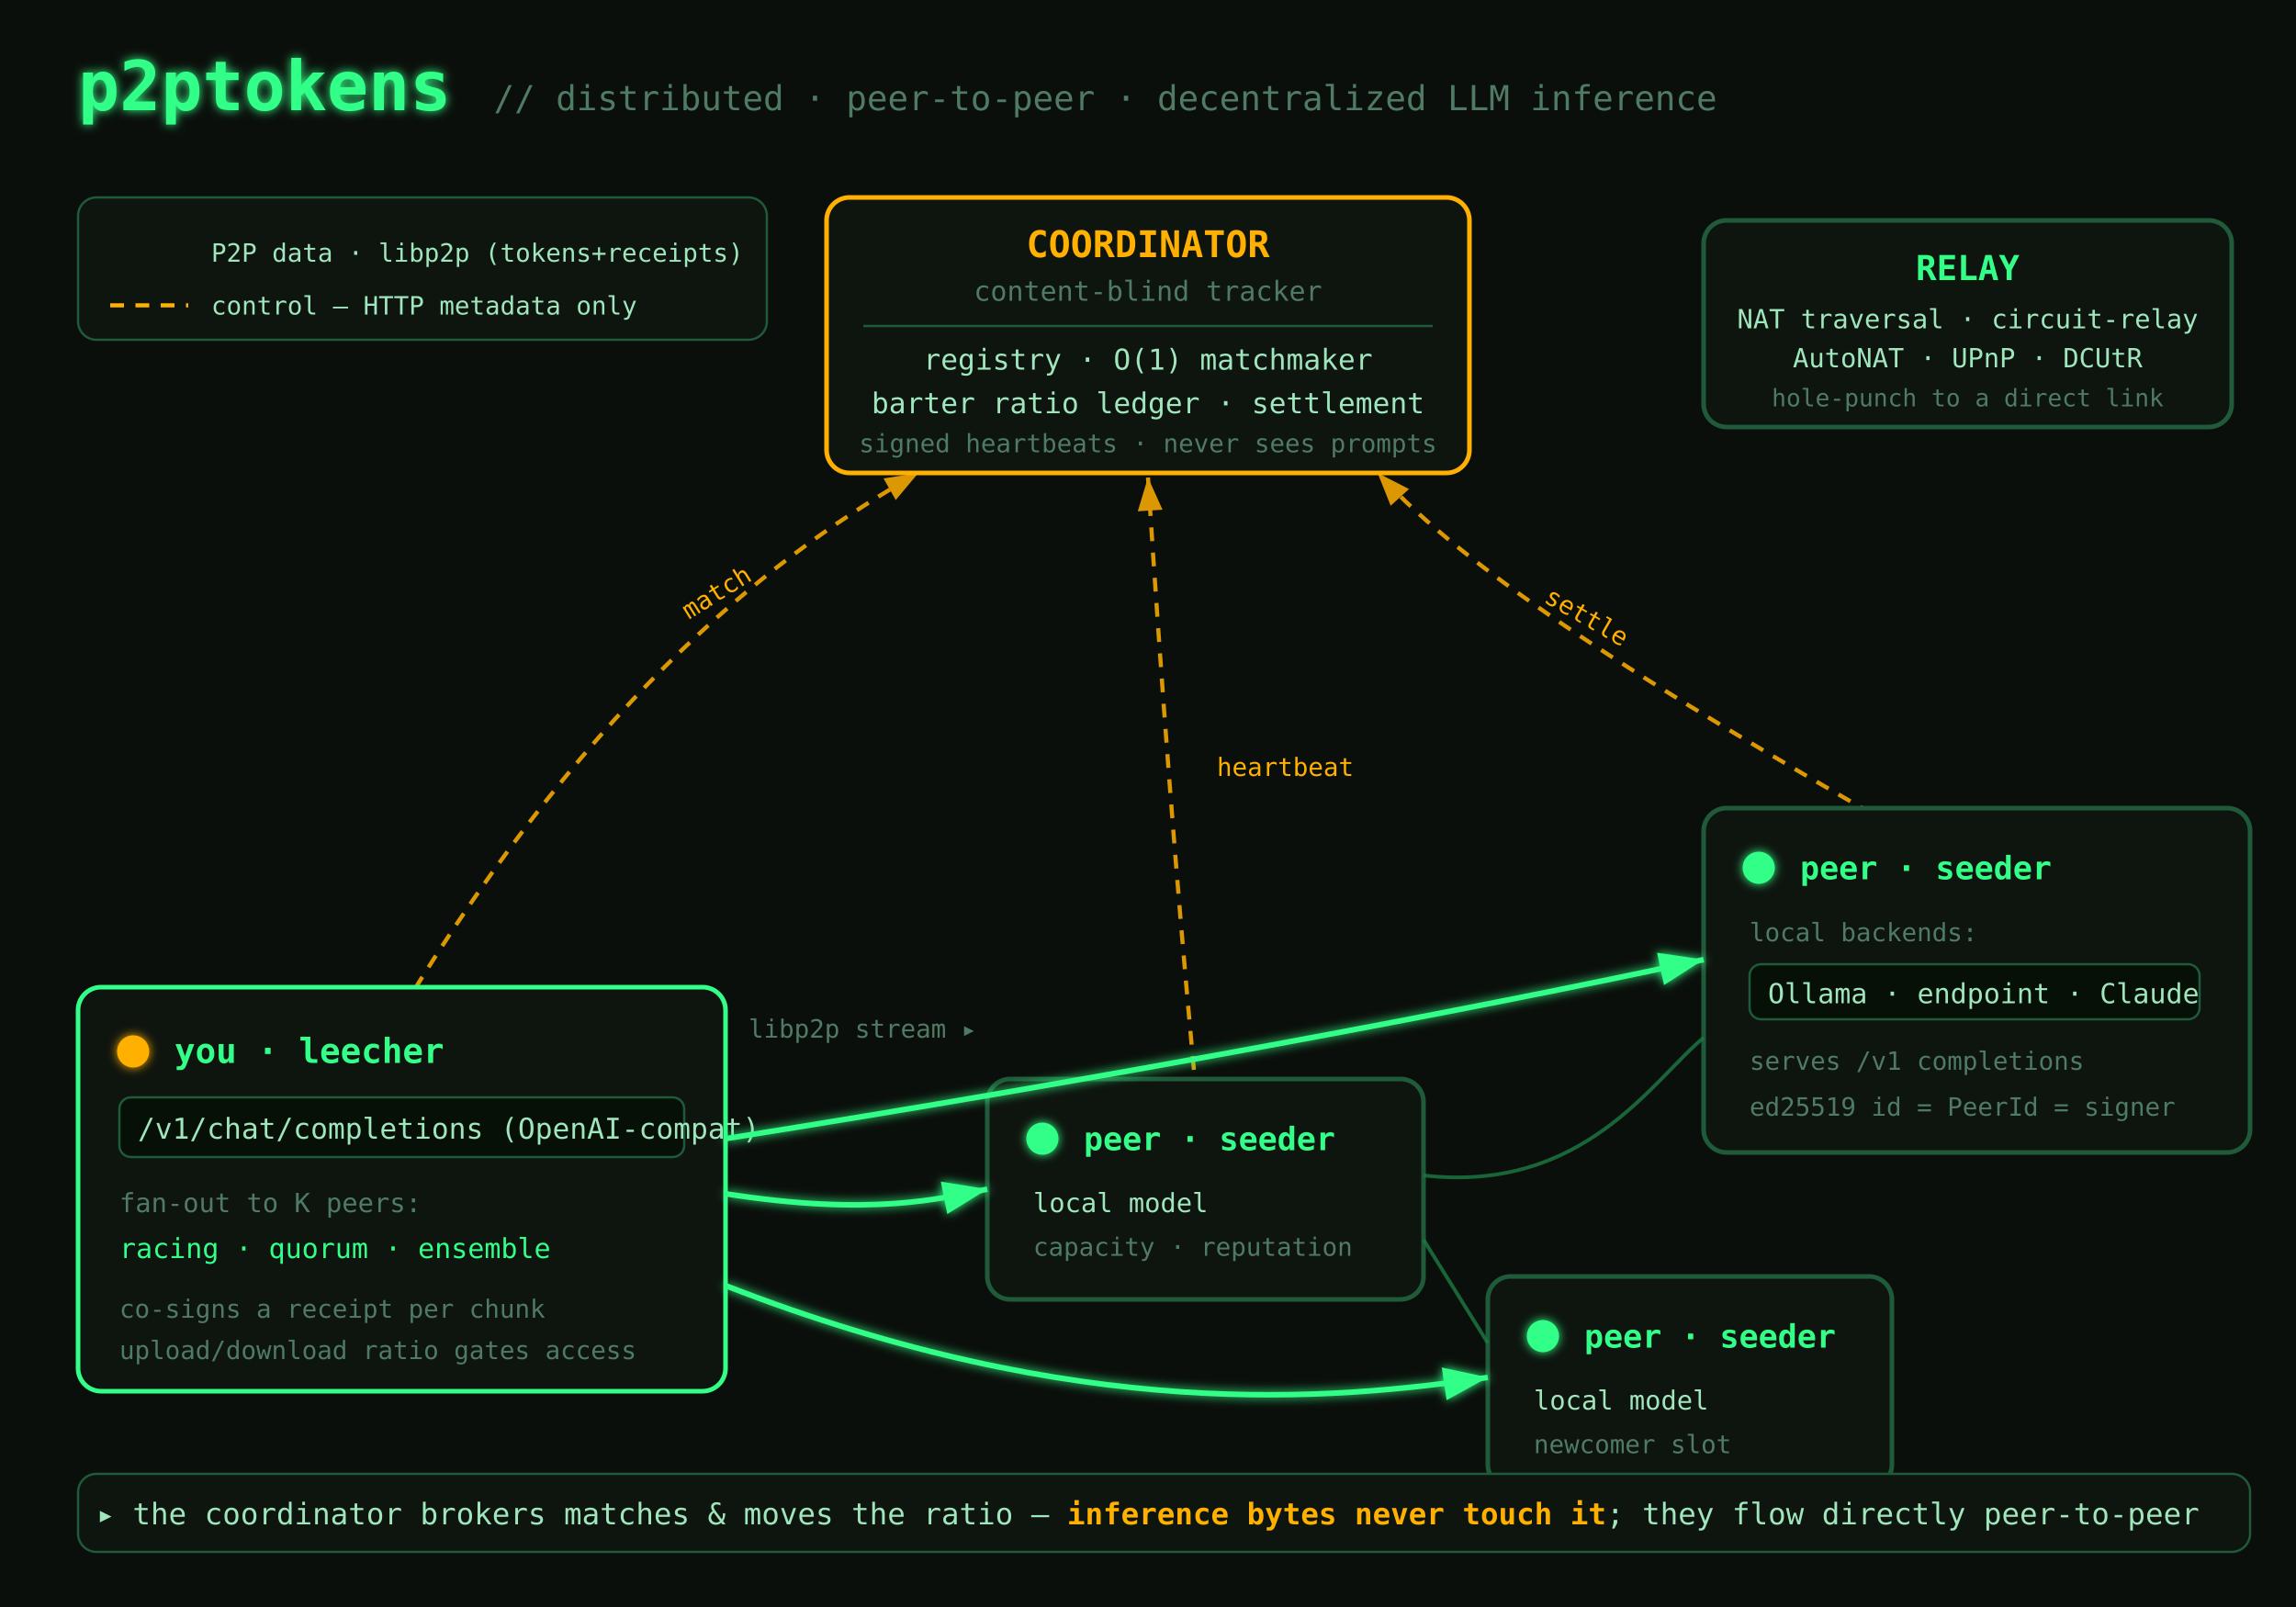
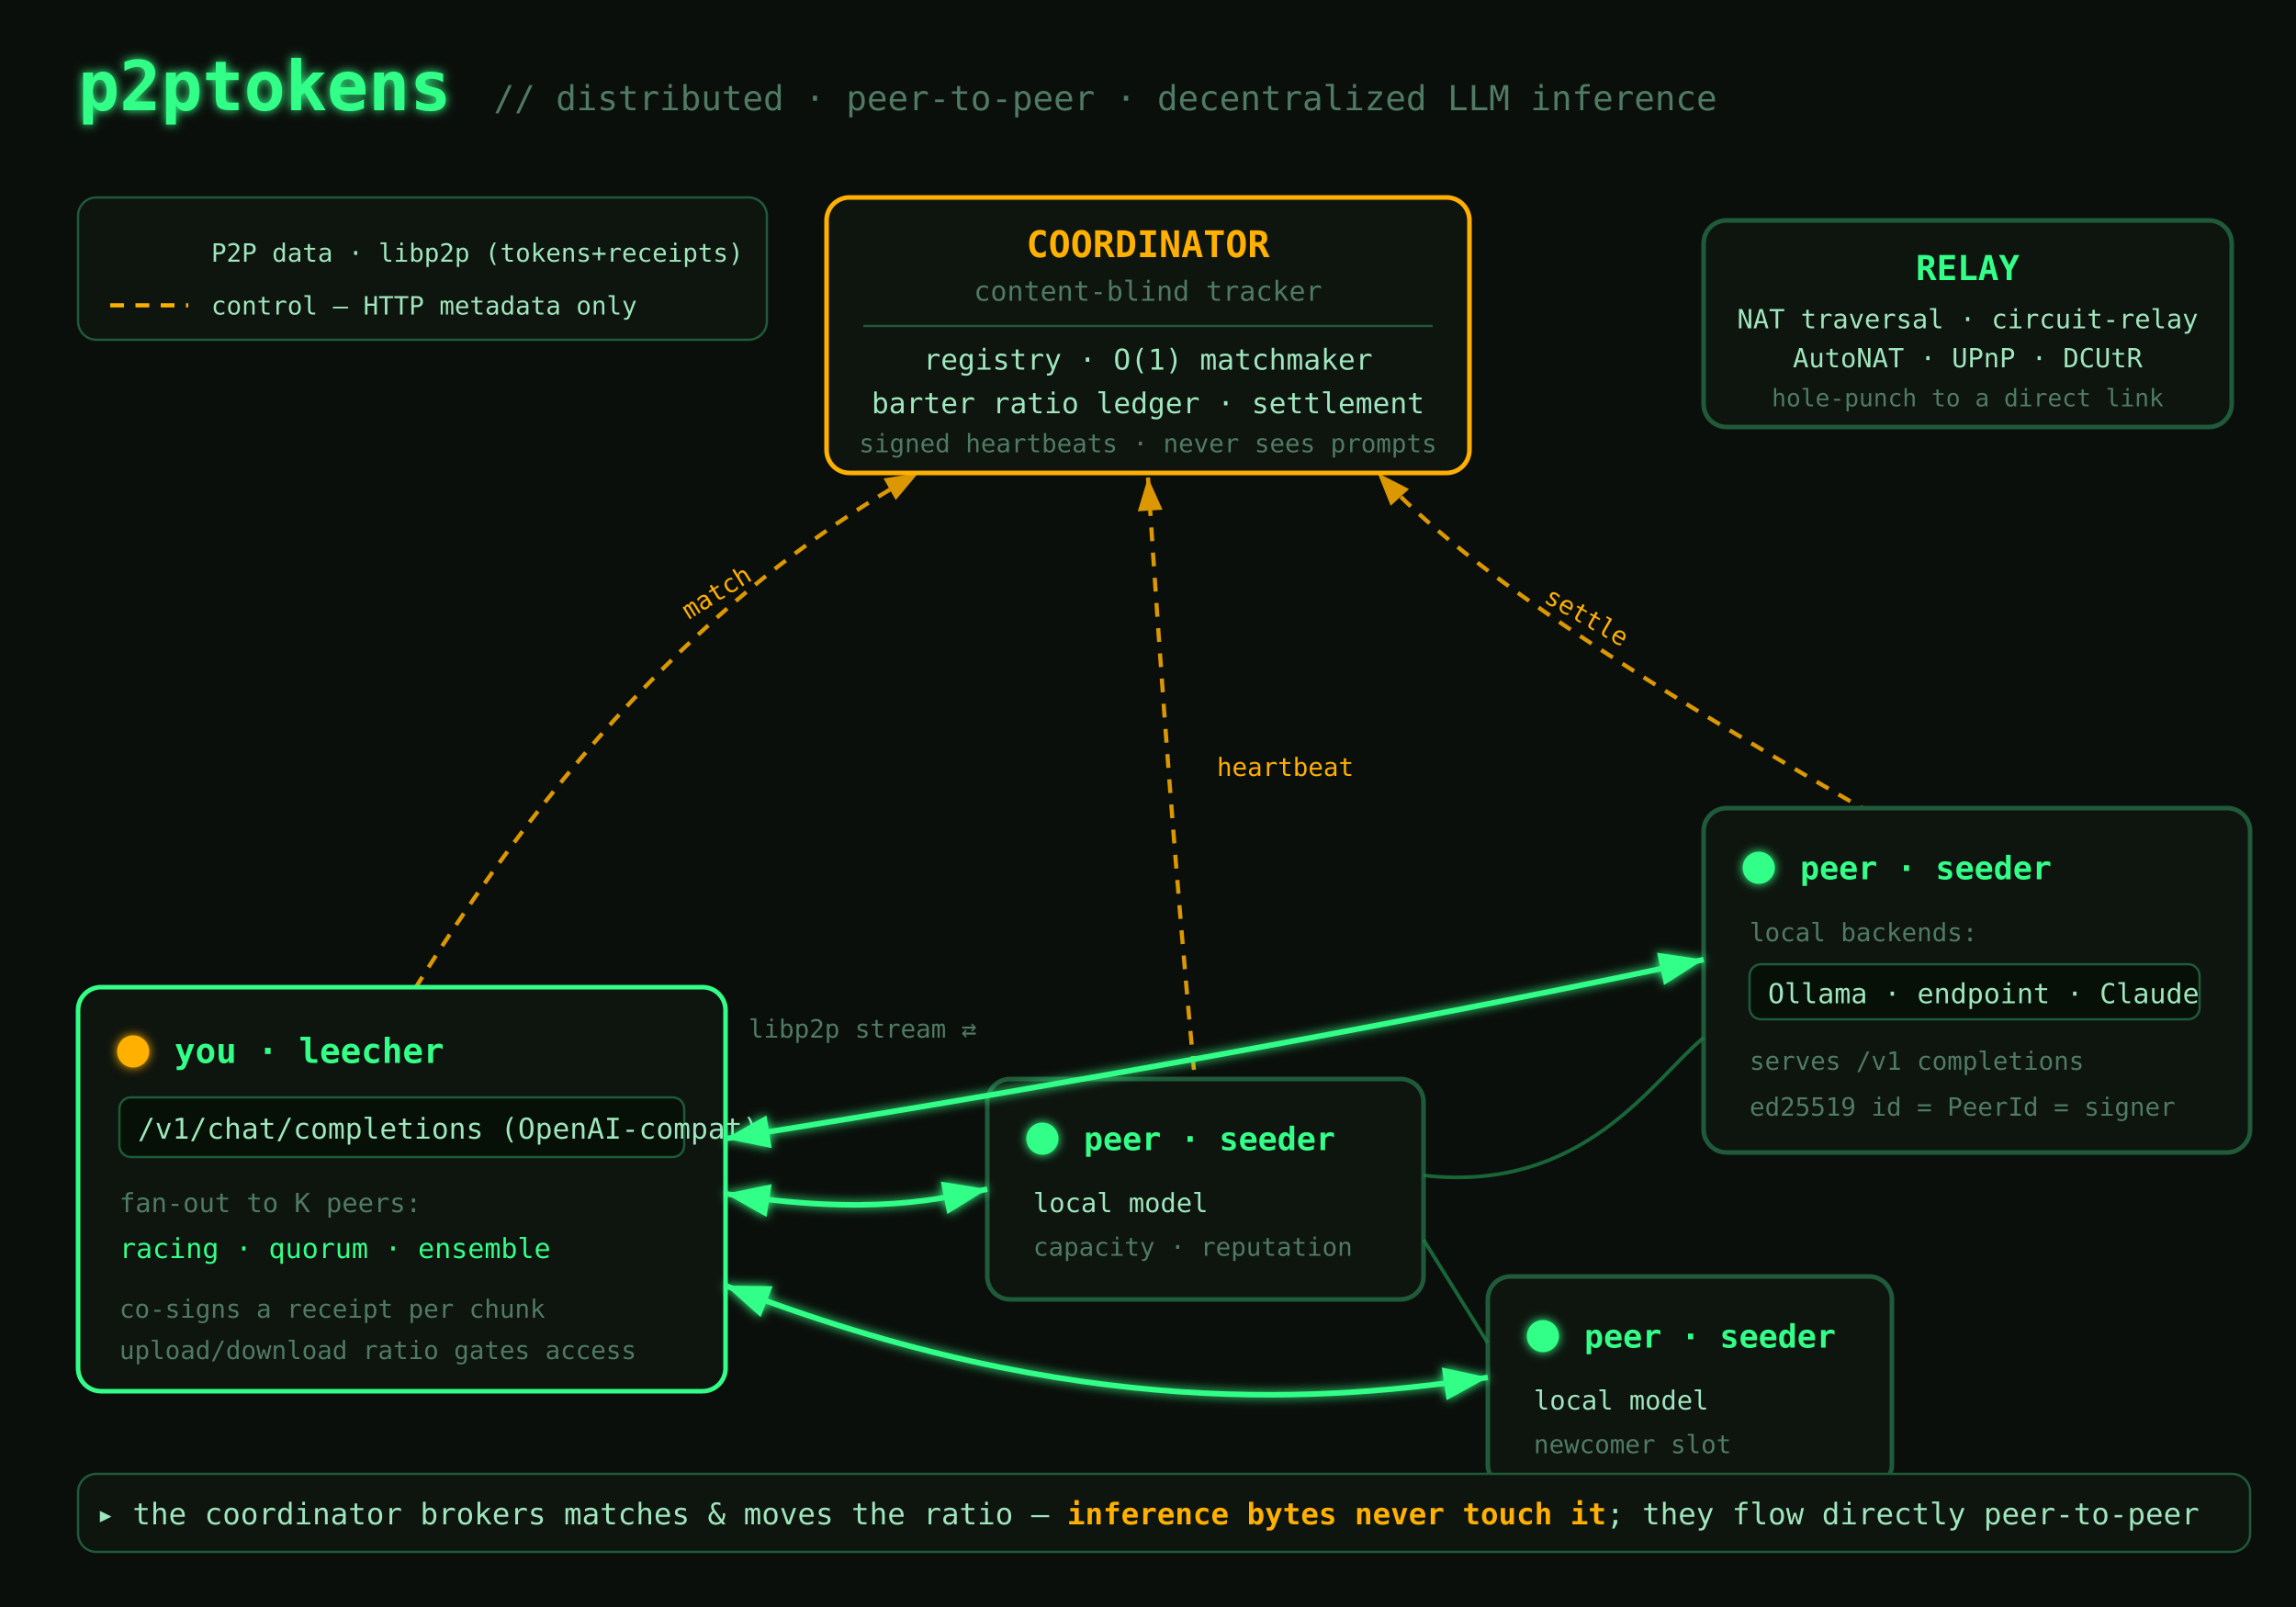
<svg xmlns="http://www.w3.org/2000/svg" width="1000" height="700" viewBox="0 0 1000 700" font-family="ui-monospace, 'SF Mono', Menlo, Consolas, monospace" role="img" aria-label="p2ptokens architecture">
  <defs>
    <filter id="glow" x="-40%" y="-40%" width="180%" height="180%">
      <feGaussianBlur stdDeviation="2.2" result="b" />
      <feMerge>
        <feMergeNode in="b" />
        <feMergeNode in="SourceGraphic" />
      </feMerge>
    </filter>
-     <marker id="ag" markerWidth="10" markerHeight="10" refX="8" refY="3" orient="auto">
+     <marker id="ag" markerWidth="10" markerHeight="10" refX="8" refY="3" orient="auto-start-reverse">
      <path d="M0,0 L8,3 L0,6 Z" fill="#33ff88" />
    </marker>
    <marker id="aa" markerWidth="10" markerHeight="10" refX="8" refY="3" orient="auto">
      <path d="M0,0 L8,3 L0,6 Z" fill="#ffb000" />
    </marker>
  </defs>
  <rect width="1000" height="700" fill="#0b0f0b" />
  <text x="34" y="48" fill="#33ff88" font-size="30" font-weight="700" filter="url(#glow)">p2ptokens</text>
  <text x="215" y="48" fill="#4f7a63" font-size="15">// distributed · peer-to-peer · decentralized LLM inference</text>
  <g>
    <rect x="360" y="86" width="280" height="120" rx="10" fill="#0e140e" stroke="#ffb000" stroke-width="2" />
    <text x="500" y="112" text-anchor="middle" fill="#ffb000" font-size="16" font-weight="700">COORDINATOR</text>
    <text x="500" y="131" text-anchor="middle" fill="#4f7a63" font-size="12">content-blind tracker</text>
    <line x1="376" y1="142" x2="624" y2="142" stroke="#1f5a3a" />
    <text x="500" y="161" text-anchor="middle" fill="#9fe6bd" font-size="12.5">registry · O(1) matchmaker</text>
    <text x="500" y="180" text-anchor="middle" fill="#9fe6bd" font-size="12.5">barter ratio ledger · settlement</text>
    <text x="500" y="197" text-anchor="middle" fill="#4f7a63" font-size="11">signed heartbeats · never sees prompts</text>
  </g>
  <g>
    <rect x="742" y="96" width="230" height="90" rx="10" fill="#0e140e" stroke="#1f5a3a" stroke-width="2" />
    <text x="857" y="122" text-anchor="middle" fill="#33ff88" font-size="15" font-weight="700">RELAY</text>
    <text x="857" y="143" text-anchor="middle" fill="#9fe6bd" font-size="11.5">NAT traversal · circuit-relay</text>
    <text x="857" y="160" text-anchor="middle" fill="#9fe6bd" font-size="11.5">AutoNAT · UPnP · DCUtR</text>
    <text x="857" y="177" text-anchor="middle" fill="#4f7a63" font-size="10.5">hole-punch to a direct link</text>
  </g>
  <g stroke="#ffb000" stroke-width="1.8" stroke-dasharray="6 5" fill="none" opacity="0.85">
    <path d="M175 440 C 260 300, 340 240, 400 206" marker-end="url(#aa)" />
    <path d="M520 466 C 512 380, 506 300, 500 208" marker-end="url(#aa)" />
    <path d="M825 360 C 720 300, 640 250, 600 206" marker-end="url(#aa)" />
  </g>
  <text x="300" y="270" fill="#ffb000" font-size="11" transform="rotate(-32 300 270)">match</text>
  <text x="530" y="338" fill="#ffb000" font-size="11">heartbeat</text>
  <text x="672" y="262" fill="#ffb000" font-size="11" transform="rotate(30 672 262)">settle</text>
  <g>
    <rect x="742" y="352" width="238" height="150" rx="10" fill="#0e140e" stroke="#1f5a3a" stroke-width="2" />
    <circle cx="766" cy="378" r="7" fill="#33ff88" filter="url(#glow)" />
    <text x="784" y="383" fill="#33ff88" font-size="14" font-weight="700">peer · seeder</text>
    <text x="762" y="410" fill="#4f7a63" font-size="11">local backends:</text>
    <rect x="762" y="420" width="196" height="24" rx="5" fill="#061006" stroke="#1f5a3a" />
    <text x="770" y="437" fill="#9fe6bd" font-size="12">Ollama · endpoint · Claude</text>
    <text x="762" y="466" fill="#4f7a63" font-size="11">serves /v1 completions</text>
    <text x="762" y="486" fill="#4f7a63" font-size="11">ed25519 id = PeerId = signer</text>
  </g>
  <g>
    <rect x="430" y="470" width="190" height="96" rx="10" fill="#0e140e" stroke="#1f5a3a" stroke-width="2" />
    <circle cx="454" cy="496" r="7" fill="#33ff88" filter="url(#glow)" />
    <text x="472" y="501" fill="#33ff88" font-size="14" font-weight="700">peer · seeder</text>
    <text x="450" y="528" fill="#9fe6bd" font-size="11.5">local model</text>
    <text x="450" y="547" fill="#4f7a63" font-size="11">capacity · reputation</text>
  </g>
  <g>
    <rect x="648" y="556" width="176" height="92" rx="10" fill="#0e140e" stroke="#1f5a3a" stroke-width="2" />
    <circle cx="672" cy="582" r="7" fill="#33ff88" filter="url(#glow)" />
    <text x="690" y="587" fill="#33ff88" font-size="14" font-weight="700">peer · seeder</text>
    <text x="668" y="614" fill="#9fe6bd" font-size="11.5">local model</text>
    <text x="668" y="633" fill="#4f7a63" font-size="11">newcomer slot</text>
  </g>
  <g>
    <rect x="34" y="430" width="282" height="176" rx="10" fill="#0e140e" stroke="#33ff88" stroke-width="2" />
    <circle cx="58" cy="458" r="7" fill="#ffb000" filter="url(#glow)" />
    <text x="76" y="463" fill="#33ff88" font-size="15" font-weight="700">you · leecher</text>
    <rect x="52" y="478" width="246" height="26" rx="5" fill="#061006" stroke="#1f5a3a" />
    <text x="60" y="496" fill="#9fe6bd" font-size="12.5">/v1/chat/completions  (OpenAI-compat)</text>
    <text x="52" y="528" fill="#4f7a63" font-size="11.5">fan-out to K peers:</text>
    <text x="52" y="548" fill="#33ff88" font-size="12">racing · quorum · ensemble</text>
    <text x="52" y="574" fill="#4f7a63" font-size="11">co-signs a receipt per chunk</text>
    <text x="52" y="592" fill="#4f7a63" font-size="11">upload/download ratio gates access</text>
  </g>
  <g stroke="#33ff88" stroke-width="2.4" fill="none" filter="url(#glow)">
-     <path d="M316 496 C 480 470, 640 440, 742 418" marker-end="url(#ag)" />
-     <path d="M316 520 C 380 530, 410 522, 430 518" marker-end="url(#ag)" />
-     <path d="M316 560 C 470 620, 580 610, 648 600" marker-end="url(#ag)" />
+     <path d="M316 496 C 480 470, 640 440, 742 418" marker-start="url(#ag)" marker-end="url(#ag)" />
+     <path d="M316 520 C 380 530, 410 522, 430 518" marker-start="url(#ag)" marker-end="url(#ag)" />
+     <path d="M316 560 C 470 620, 580 610, 648 600" marker-start="url(#ag)" marker-end="url(#ag)" />
  </g>
  <g stroke="#1c7a44" stroke-width="1.6" fill="none" opacity="0.8">
    <path d="M620 512 C 690 520, 720 470, 742 452" />
    <path d="M620 540 L 648 585" />
  </g>
-   <text x="326" y="452" fill="#4f7a63" font-size="11">libp2p stream ▸</text>
+   <text x="326" y="452" fill="#4f7a63" font-size="11">libp2p stream ⇄</text>
  <rect x="34" y="642" width="946" height="34" rx="8" fill="#0e140e" stroke="#1f5a3a" />
  <text x="500" y="664" text-anchor="middle" fill="#9fe6bd" font-size="13">▸ the coordinator brokers matches &amp; moves the ratio — <tspan fill="#ffb000" font-weight="700">inference bytes never touch it</tspan>; they flow directly peer-to-peer</text>
  <g font-size="11">
    <rect x="34" y="86" width="300" height="62" rx="8" fill="#0e140e" stroke="#1f5a3a" />
    <line x1="48" y1="110" x2="82" y2="110" stroke="#33ff88" stroke-width="2.6" filter="url(#glow)" />
    <text x="92" y="114" fill="#9fe6bd">P2P data · libp2p (tokens+receipts)</text>
    <line x1="48" y1="133" x2="82" y2="133" stroke="#ffb000" stroke-width="1.8" stroke-dasharray="6 5" />
    <text x="92" y="137" fill="#9fe6bd">control — HTTP metadata only</text>
  </g>
</svg>
